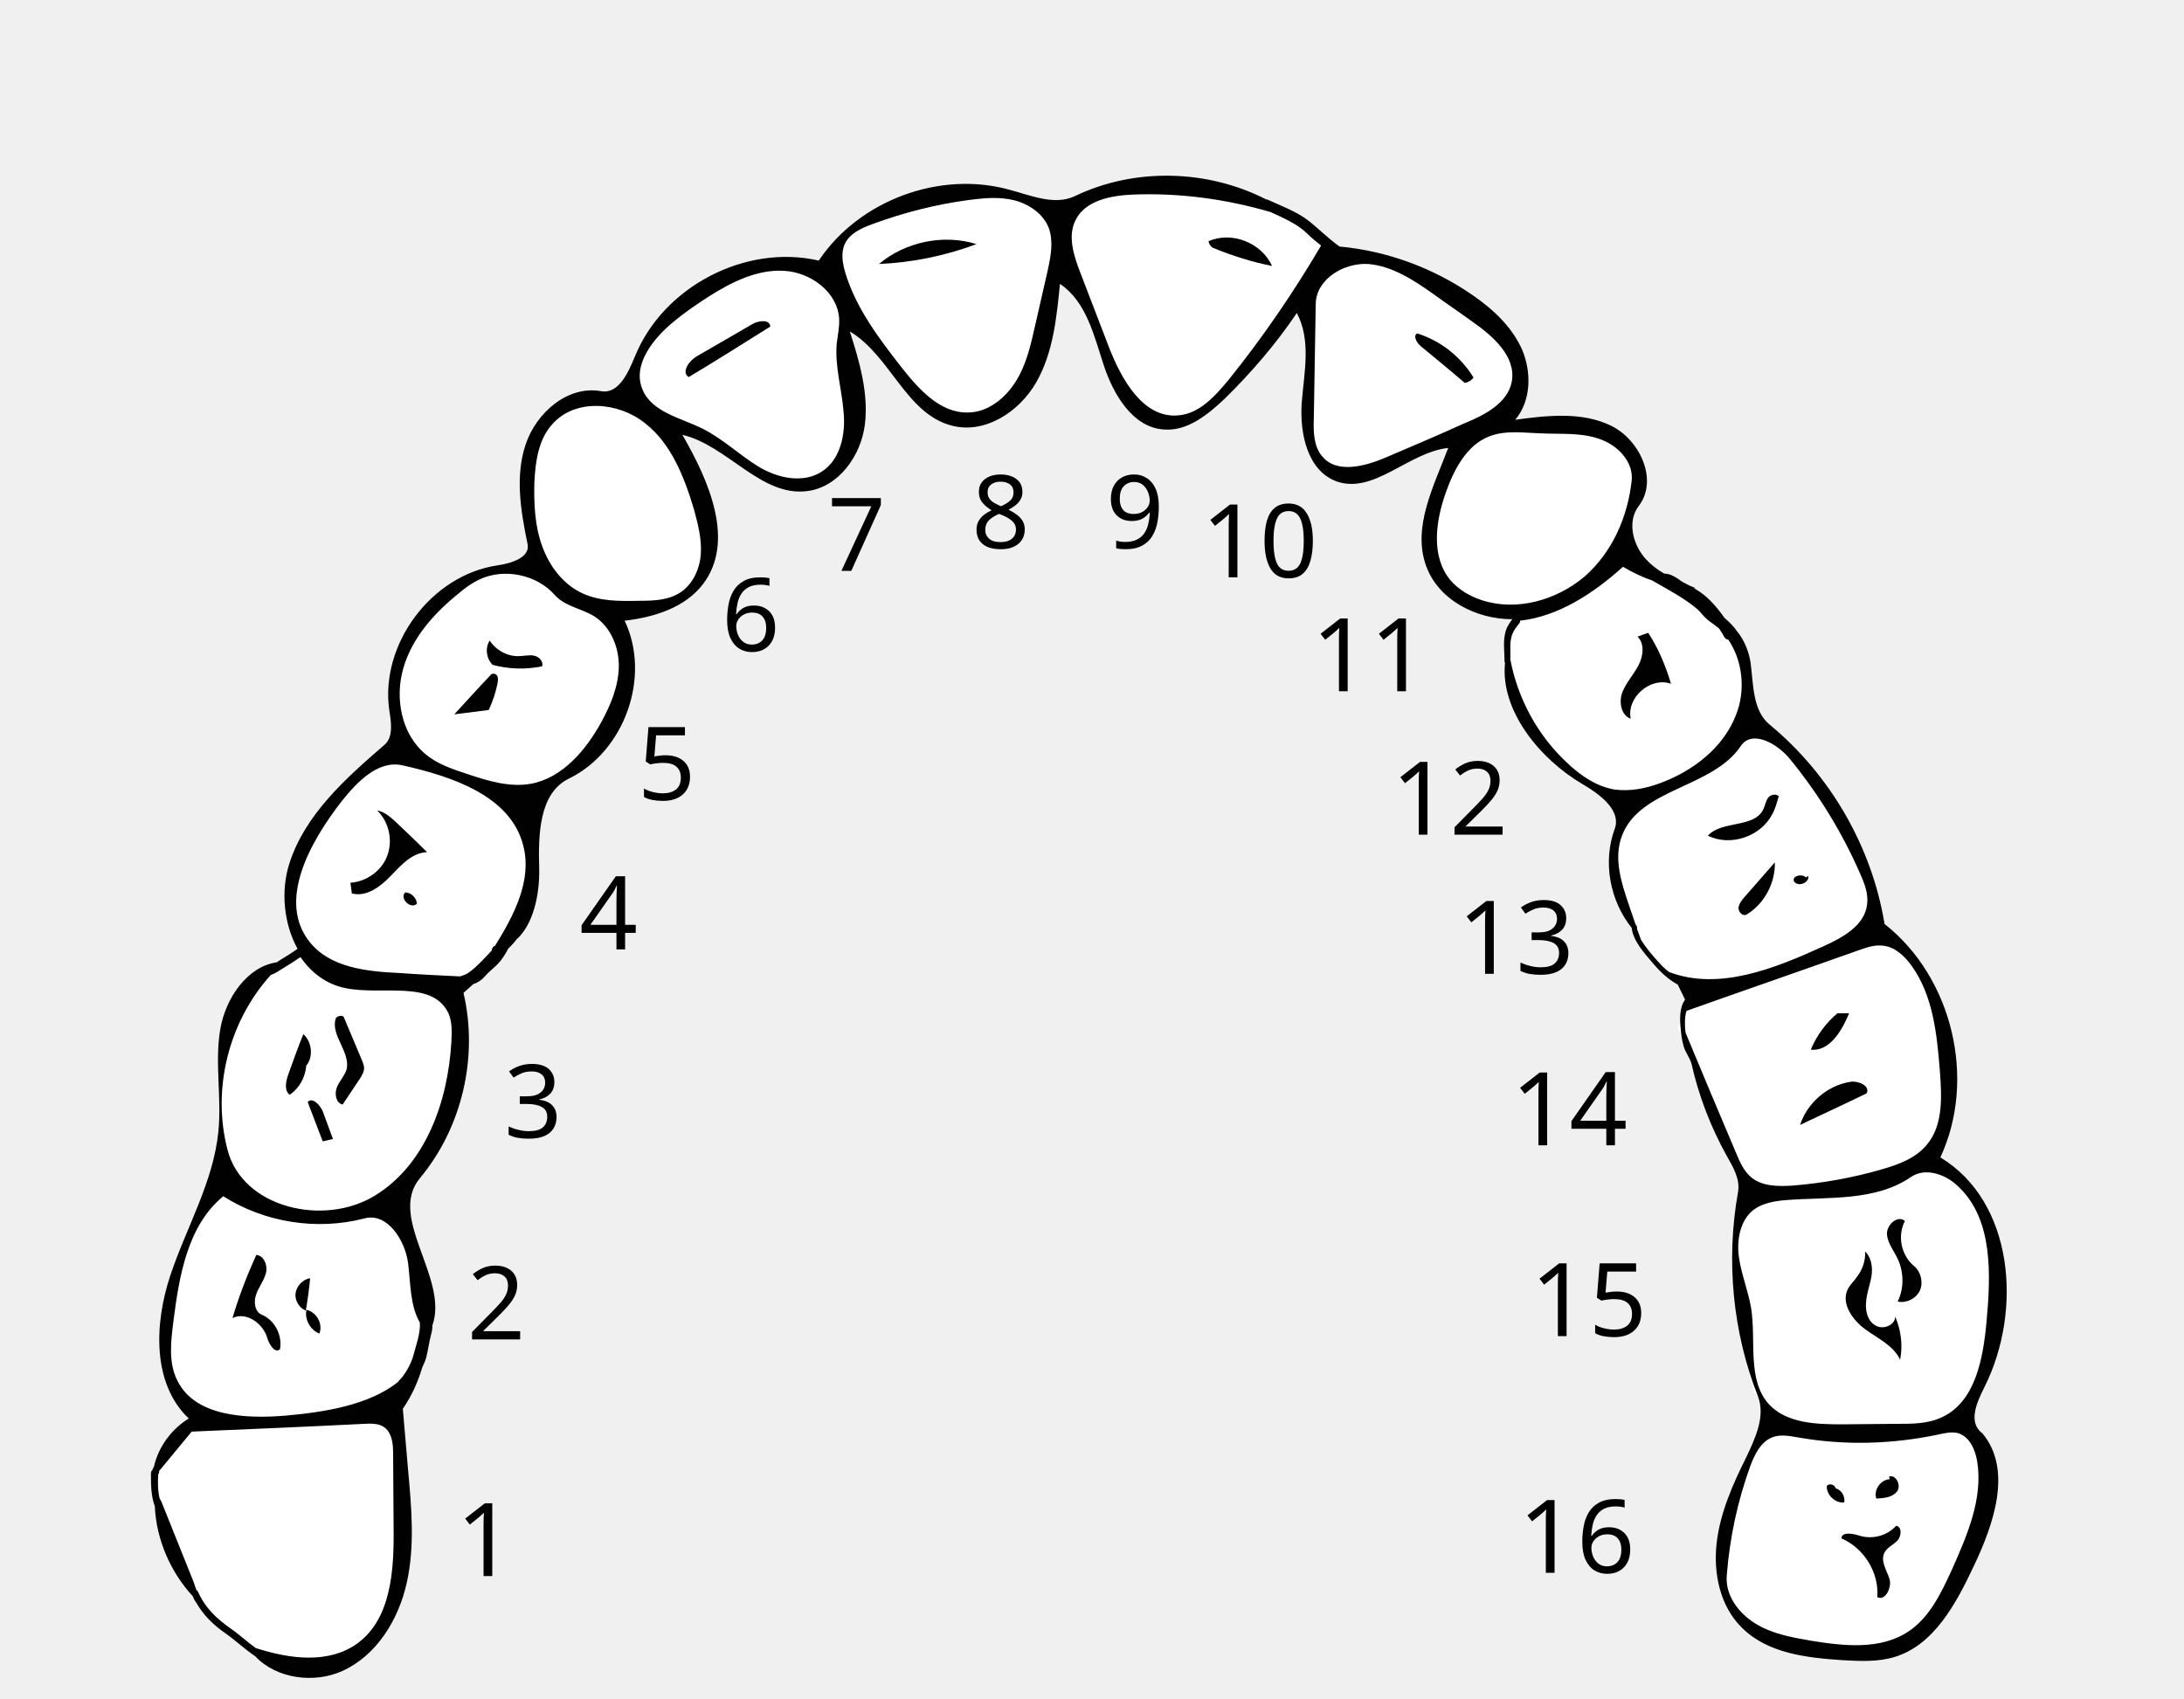
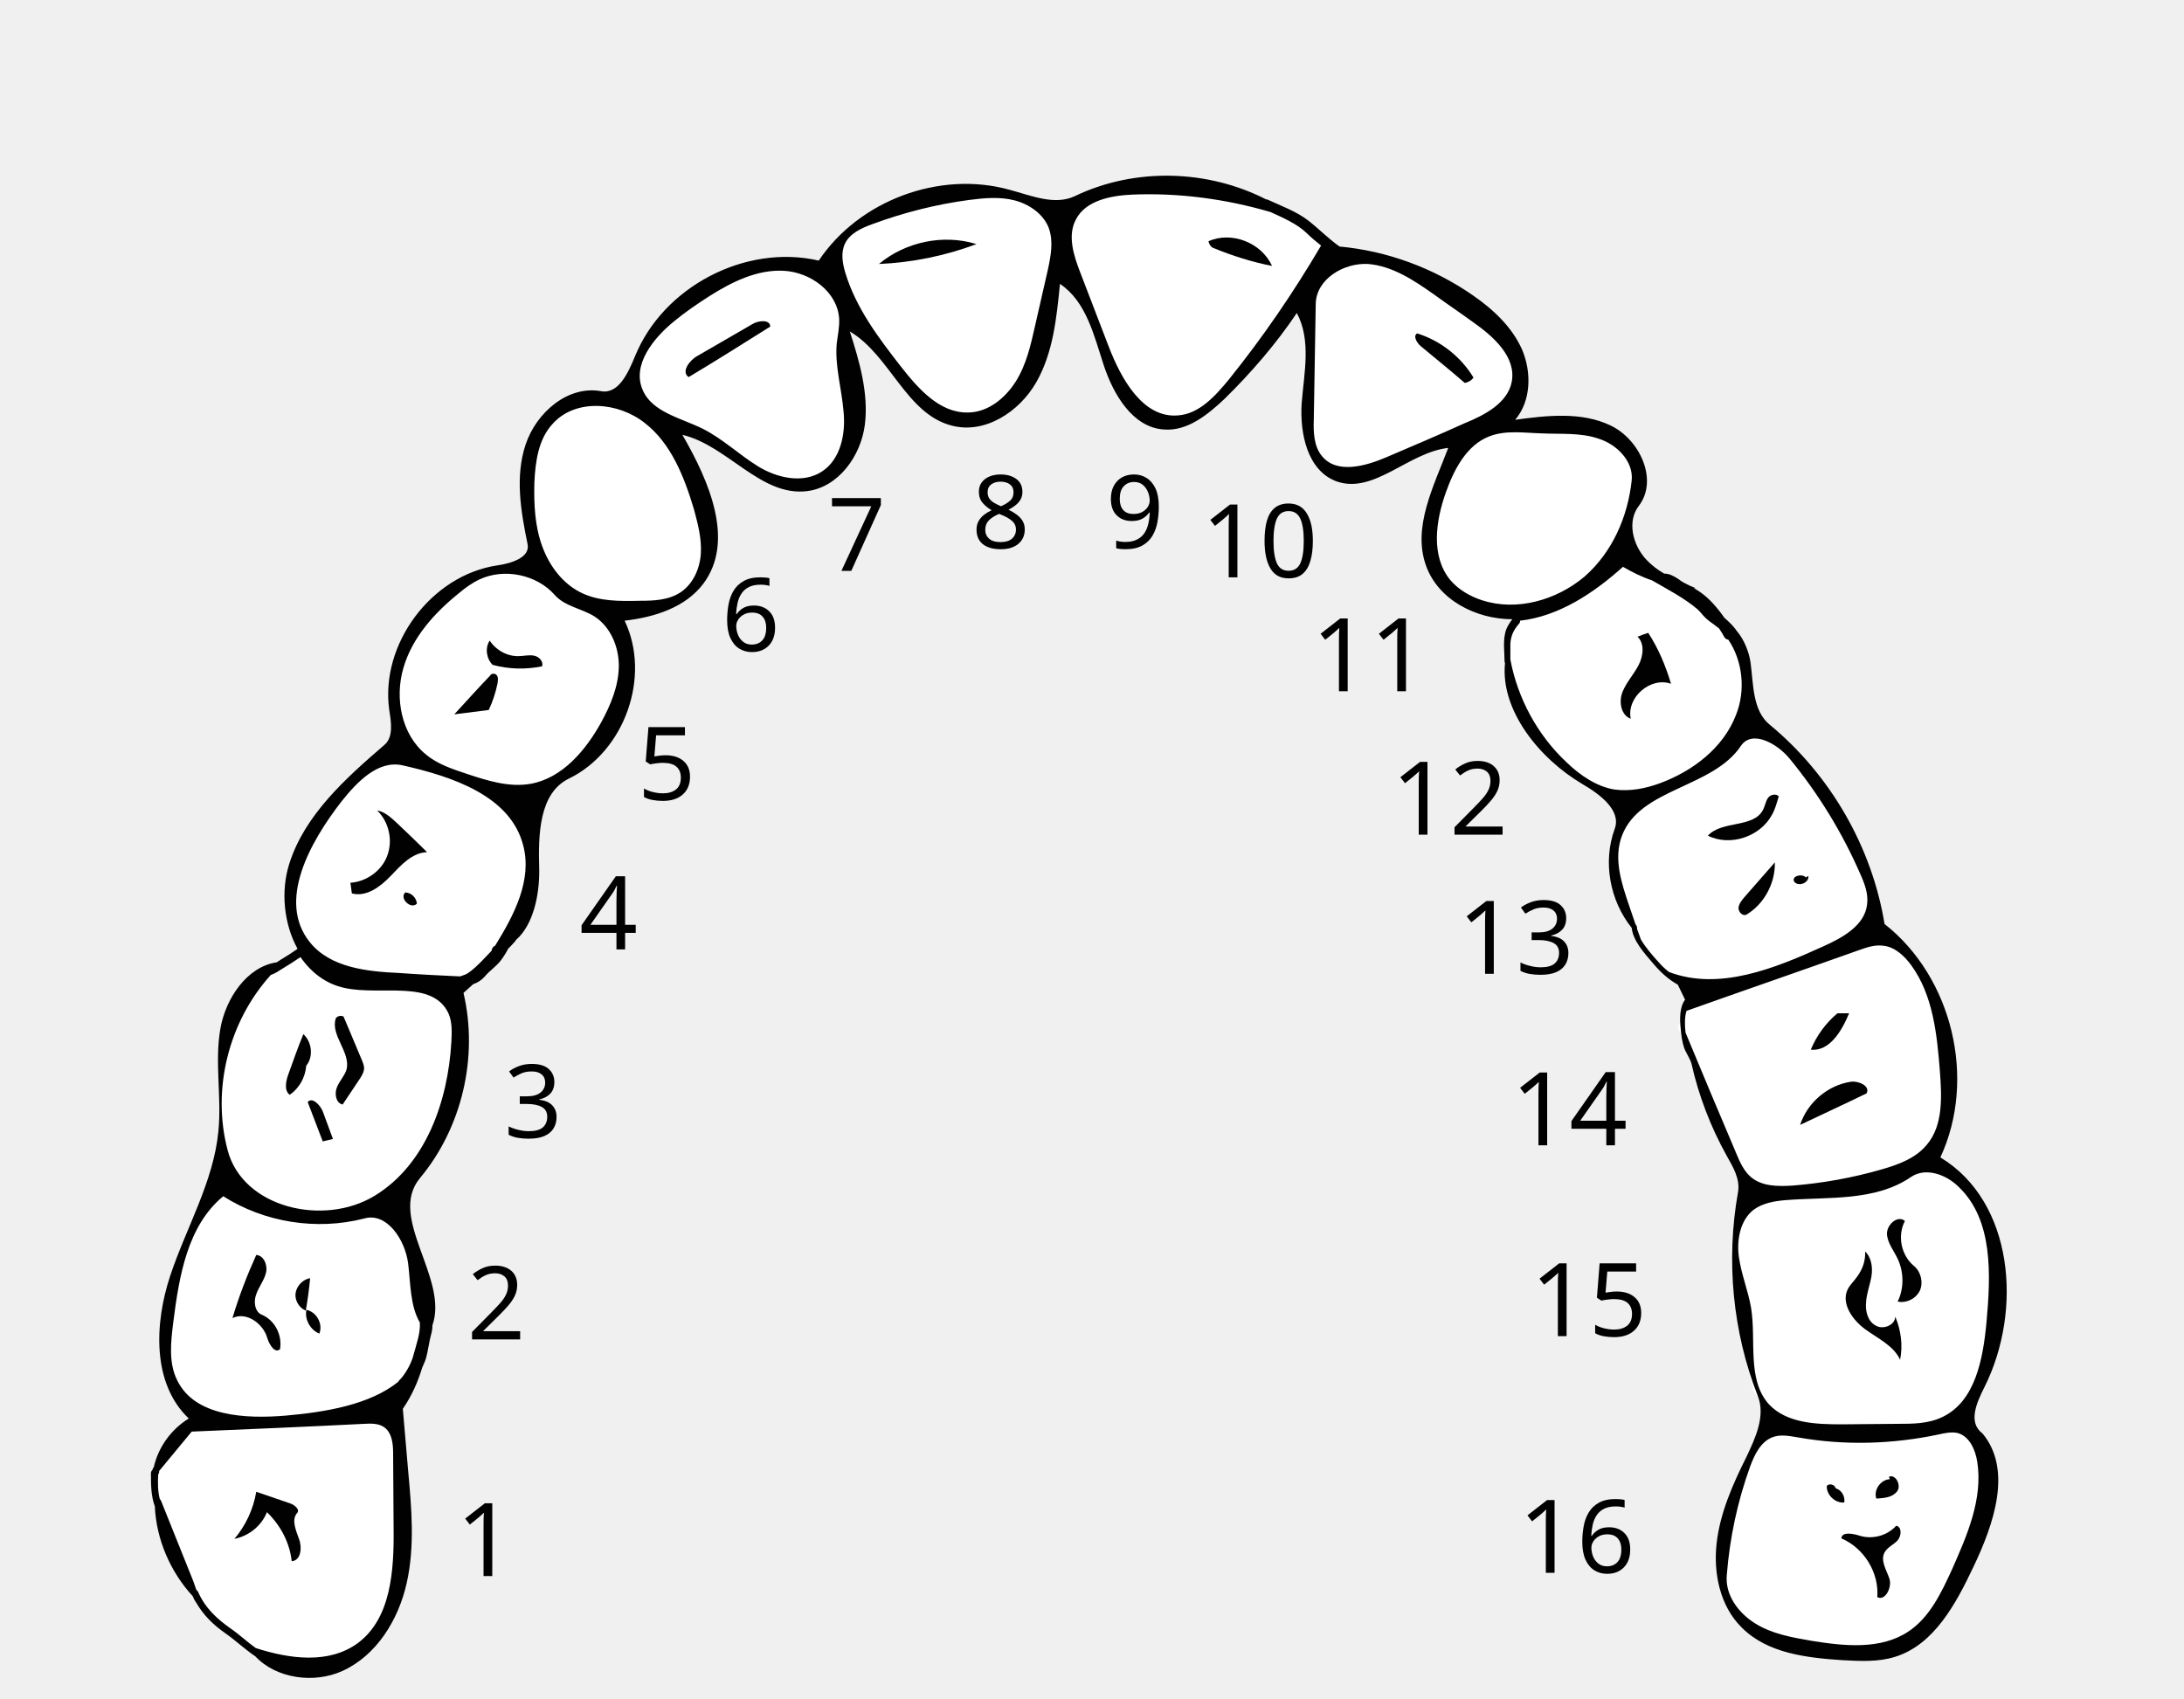
<svg xmlns="http://www.w3.org/2000/svg" version="1.1" x="0px" y="0px" viewBox="0 0 450 350" enable-background="new 0 0 450 350" xml:space="preserve">
  <g class="toothLabels">
    <text id="lbl17" data-disabled="false" transform="matrix(1 0 0 1 324.0004 402.1405)" font-family="'Avenir-Heavy'" font-size="21px">17</text>
    <text id="lbl16" data-disabled="false" transform="matrix(1 0 0 1 312.8534 324.1021)" font-family="'Avenir-Heavy'" font-size="21px">16</text>
    <text id="lbl15" data-disabled="false" transform="matrix(1 0 0 1 315.3335 275.3333)" font-family="'Avenir-Heavy'" font-size="21px">15</text>
    <text id="lbl14" data-disabled="false" transform="matrix(1 0 0 1 311.3335 236)" font-family="'Avenir-Heavy'" font-size="21px">14</text>
    <text id="lbl13" data-disabled="false" transform="matrix(1 0 0 1 300.3335 200.6667)" font-family="'Avenir-Heavy'" font-size="21px">13</text>
    <text id="lbl12" data-disabled="false" transform="matrix(1 0 0 1 286.6669 172)" font-family="'Avenir-Heavy'" font-size="21px">12</text>
    <text id="lbl11" data-disabled="false" transform="matrix(1 0 0 1 270.2269 142.439)" font-family="'Avenir-Heavy'" font-size="21px">11</text>
    <text id="lbl10" data-disabled="false" transform="matrix(1 0 0 1 247.5099 118.9722)" font-family="'Avenir-Heavy'" font-size="21px">10</text>
    <text id="lbl9" data-disabled="false" transform="matrix(1 0 0 1 227.8432 112.9722)" font-family="'Avenir-Heavy'" font-size="21px">9</text>
    <text id="lbl8" data-disabled="false" transform="matrix(1 0 0 1 200.1766 112.9722)" font-family="'Avenir-Heavy'" font-size="21px">8</text>
    <text id="lbl7" data-disabled="false" transform="matrix(1 0 0 1 170.5099 117.6388)" font-family="'Avenir-Heavy'" font-size="21px">7</text>
    <text id="lbl6" data-disabled="false" transform="matrix(1 0 0 1 148.6667 134.167)" font-family="'Avenir-Heavy'" font-size="21px">6</text>
    <text id="lbl5" data-disabled="false" transform="matrix(1 0 0 1 131.3605 164.8335)" font-family="'Avenir-Heavy'" font-size="21px">5</text>
    <text id="lbl4" data-disabled="false" transform="matrix(1 0 0 1 119.3927 195.6387)" font-family="'Avenir-Heavy'" font-size="21px">4</text>
    <text id="lbl3" data-disabled="false" transform="matrix(1 0 0 1 103.8631 234.4391)" font-family="'Avenir-Heavy'" font-size="21px">3</text>
    <text id="lbl2" data-disabled="false" transform="matrix(1 0 0 1 96.2504 275.9999)" font-family="'Avenir-Heavy'" font-size="21px">2</text>
    <text id="lbl1" data-disabled="false" transform="matrix(1 0 0 1 93.9767 324.769)" font-family="'Avenir-Heavy'" font-size="21px">1</text>
  </g>
  <g class="spots">
    <polygon id="Tooth17" fill="#FFFFFF" data-key="17" data-disabled="false" points="371.7,417 378.3,417.3 386.7,415.7 391.7,415.3 397.3,417.7 402.7,416.3 407.7,409.7    406.7,395 401,377.7 397.3,373 390.7,367.3 380,365 373,366.7 367.3,369 364,374.3 360,389 363.3,401.3 367.7,412.3  " />
    <polygon id="Tooth16" fill="#FFFFFF" data-key="16" data-disabled="false" points="404.3,293.7 408.7,299.3 408.7,308 405.3,318.7 401,329.7 392.3,339.7 382.7,341    369,339.7 359,335 354.7,327.7 354.3,316 358.3,304 363.7,294 368.7,294.7 378.7,296 389,296  " />
    <polygon id="Tooth15" fill="#FFFFFF" data-key="15" data-disabled="false" points="362.3,247.3 357.3,251 357,259.3 358.7,268 359.7,279.7 361.3,286.7 365,291.7    371,294.3 392,295 404.3,293.7 410,280.7 412,263.3 407.3,246.7 401,240.3 396,239.7 389.3,243  " />
    <polygon id="Tooth14" fill="#FFFFFF" data-key="14" data-disabled="false" points="359.7,243.7 350.7,224 345.7,211.7 348.7,205 358.3,202.7 375.7,197 388.7,193    393,196 399.3,207 401.3,222.7 400,234.3 394.7,240.7 381.7,244.7 371,246  " />
    <polygon id="Tooth13" fill="#FFFFFF" data-key="13" data-disabled="false" points="386,188.7 383.3,192.7 377.7,196 356.3,203.3 345.7,202.3 341.7,199.7 338.7,196.3    335,188.7 332,177 333.7,169.7 338,164.7 346.3,161 353.7,156.7 360.3,150.3 364,151 370.7,156.3 376.3,164.3 380,170.3    383.3,178.3  " />
    <polygon id="Tooth12" fill="#FFFFFF" data-key="12" data-disabled="false" points="358.7,134.3 360.3,145.7 357.3,152.7 352,157.3 346.3,161 336,164 329.7,163.3    321.7,157.7 314.3,149 310.7,139.3 310,133.7 312.3,127 318.3,125.7 326,122 332.7,116 334.7,114.3 337.7,117.3 343.3,119.7    348.7,122.7 354.3,127.7  " />
    <polygon id="Tooth11" fill="#FFFFFF" data-key="11" data-disabled="false" points="336,93.3 337.7,100 336,104.7 332.7,113.7 324.3,121.3 315.3,125.7 306.3,126    297.3,120.3 294,112 295.7,102.7 299,95 303.3,90 309.3,88 316.3,87.3 322.7,87.3 328,88.3  " />
    <polygon id="Tooth10" fill="#FFFFFF" data-key="10" data-disabled="false" points="310.3,83.3 298,90.7 286,95 276.3,98.3 270.3,93.3 269,82.7 269,69.3 270,58.7    274.7,54.7 282,53 287.7,54.7 297.3,60.3 304,64.3 308.7,68.7 312.3,74 313,81  " />
    <polygon id="Tooth9" fill="#FFFFFF" data-key="9" data-disabled="false" points="273.3,52 266.7,61.7 258.3,72.3 253.3,79.7 247.3,85 239,87.7 232.3,82 224.7,67    222,58.3 219,50 220,44.3 224.3,40.3 230,38.7 237.3,38.7 253,39.3 258.7,41.3 264.3,43.7 268.3,45.7  " />
    <polygon id="Tooth8" fill="#FFFFFF" data-key="8" data-disabled="false" points="176.7,46.3 195,41 203.3,39.7 209.3,40.7 215.3,42.7 217,47 217.7,54.3 215,64.7    212.3,75.7 208,83 201.7,85.7 195.7,86.7 189.7,83.3 183.7,74.7 175,62 171.7,54 172.7,49.7  " />
    <path id="Tooth7" fill="#FFFFFF" data-key="7" data-disabled="false" d="M167,55l6.7,6.3L174,68l0.3,8l1,10l-2,8.3l-4.7,4.3l-6.7,1.7l-8-4.3l-7.3-4.7l-9.3-4.7    l-6.3-5.3l-1-4.3l1.3-5c0,0,3.3-6,4.3-6s5.3-6,6.3-6s10.3-4.7,10.3-4.7L167,55z" />
    <polygon id="Tooth6" fill="#FFFFFF" data-key="6" data-disabled="false" points="126.3,82 134.3,86.3 139.7,92.3 144.7,104.7 145.7,115.3 143.7,120.7 138,124.3    131.3,125 121,125 114.7,119.3 110.3,112.3 108.3,104.7 108.7,94.7 110.7,88.7 116,84  " />
    <polygon id="Tooth5" fill="#FFFFFF" data-key="5" data-disabled="false" points="109,116.7 116,122.3 122.7,125.3 127.7,131.3 128.3,141 122.7,153.7 114,161.7    105.7,162.3 96.7,161 85.7,156 82,150 81,139.3 86.3,128 93,121.3 100.7,117.3  " />
    <polygon id="Tooth4" fill="#FFFFFF" data-key="4" data-disabled="false" points="82,155.3 102.3,163.3 108.7,172 109.3,182 104.7,192 100,199 94,203.7 85.3,201.7    73.7,201 64.3,196.7 60.3,190.7 59,183.3 61.7,175.3 66.3,167.7 71.3,161.3  " />
    <path id="Tooth3" fill="#FFFFFF" data-key="3" data-disabled="false" d="M92.7,207.3l2,5.3l-1.7,8l-1.7,9l-4,8l-5,7.7l-11,4.7l-13.7,0.7l-10-7l-1.7-5L45,220l3-10.7    l5-7.3l4-3.3l4.7-2.7l5.3,3.7l6.7,1.3c0,0,7.3,1.3,9.3,1.3s6.3,0.7,6.3,0.7L92.7,207.3z" />
    <polygon id="Tooth2" fill="#FFFFFF" data-key="2" data-disabled="false" points="79.7,288.3 71.7,291 55,293 40.3,291.3 36,287 33,273.7 36.3,260 42,248.7 44.7,244.7    50.3,246.7 56,249 65.3,250.7 74,249.7 80.3,249.7 82.3,254 85.3,259.3 87,267.7 87.7,274.7 85.3,282.7  " />
    <polygon id="Tooth1" fill="#FFFFFF" data-key="1" data-disabled="false" points="33,314.3 38,325.7 45.7,335.7 55.7,341.7 64.7,343 73.3,340 77.7,335.7 81.3,326.3    82,314.3 81.3,302 80.7,292.7 73.7,292 51.3,293.7 38.7,293.7 34,298 31.7,302.3 32,311  " />
  </g>
  <g class="adult-outlines">
    <g id="XMLID_210_">
      <path id="XMLID_208_" fill="#010101" d="M372.6,180.5c0.2,1.4-2,2.3-2.9,1.2c-0.7-1.1,1.5-1.8,2.4-0.9L372.6,180.5z" />
      <path id="XMLID_199_" fill="#010101" d="M83.6,183.9c1.2,0.1,2.2,1.1,2.3,2.3c-1.2,1.3-3.7-1.1-2.4-2.3L83.6,183.9z" />
      <path id="XMLID_186_" fill="#010101" d="M63.1,269.9c2.1,0.4,3.5,2.9,2.7,4.9c-1.8-0.7-3-2.8-2.7-4.7L63.1,269.9z" />
      <path id="XMLID_183_" fill="#010101" d="M378.3,306.7c1.2,0.4,1.9,1.7,1.7,2.9c-1.9,0.2-3.7-1.6-3.6-3.4c0.5-0.6,1.6-0.3,1.8,0.4     L378.3,306.7z" />
      <path id="XMLID_176_" fill="#010101" d="M63.1,270.1c-1.4-0.5-2.4-2.1-2.2-3.6c0.2-1.5,1.5-2.9,3-3.1c-0.2,2.2-0.5,4.4-0.9,6.7     L63.1,270.1z" />
      <path id="XMLID_172_" fill="#010101" d="M389.2,304.3c1.4-0.6,2.6,1.8,1.7,3c-1,1.3-2.7,1.4-4.3,1.5c-0.6-1.8,0.9-3.9,2.8-4     L389.2,304.3z" />
      <path id="XMLID_161_" fill="#010101" d="M66.5,229c0.7,1.9,1.4,3.8,2.1,5.7c-0.7,0.2-1.4,0.3-2.1,0.5c-1-2.7-2.1-5.4-3.1-8.1     C64.3,226,65.9,227.6,66.5,229z" />
      <path id="XMLID_157_" fill="#010101" d="M373.1,216.3c1.2-2.9,3.1-5.5,5.5-7.5c0.8,0,1.6,0,2.4,0     C379.5,212.4,377,216.7,373.1,216.3z" />
      <path id="XMLID_154_" fill="#010101" d="M63.1,219.6c-0.2,2.4-1.4,4.6-3.4,6c-1.2-0.9-0.8-2.8-0.3-4.2c1-2.8,2-5.6,3.1-8.3     C64.3,214.7,64.6,217.8,63.1,219.6L63.1,219.6z" />
      <path id="XMLID_148_" fill="#010101" d="M111.7,137.3c-3.4,0.7-6.9,0.6-10.2-0.3c-1.3-1.3-1.6-3.5-0.6-5c1.3,2,3.7,3.3,6,3.2     c1,0,2.1-0.3,3.1-0.1C111.1,135.3,112,136.3,111.7,137.3L111.7,137.3z" />
      <path id="XMLID_129_" fill="#010101" d="M102.5,140.9c-0.4,1.9-1,3.7-1.8,5.4c-2.4,0.3-4.7,0.6-7.1,0.9c2.5-2.7,4.9-5.4,7.4-8     c0.2-0.5,1.1-0.5,1.4,0C102.7,139.6,102.6,140.3,102.5,140.9z" />
      <path id="XMLID_119_" fill="#010101" d="M262.1,54.8c-4.1-0.8-8.2-2.1-12.1-3.7c-0.5-0.2-0.9-0.8-1-1.4     C253.8,47.6,259.9,50,262.1,54.8z" />
      <path id="XMLID_117_" fill="#010101" d="M359.4,184.9c2.1-2.4,4.2-4.8,6.3-7.2c0.1,4.3-2.2,8.6-5.9,10.8c-0.8,0.3-1.6-0.6-1.6-1.4     C358.3,186.2,358.9,185.5,359.4,184.9z" />
      <path id="XMLID_97_" fill="#010101" d="M77.7,167c1.7,0.3,3,1.6,4.3,2.8c2,1.9,4,3.8,6,5.8c-3.1,0.1-5.4,2.7-7.5,4.9     c-2.1,2.2-5,4.4-8,3.6c-0.1-0.7-0.2-1.5-0.3-2.2c3.3-0.2,6.5-2.5,7.6-5.6C81,173.1,80.1,169.3,77.7,167z" />
      <path id="XMLID_67_" fill="#010101" d="M201.2,50.3c-6.4,2.4-13.2,3.8-20.1,4.1C186.6,49.8,194.4,48.2,201.2,50.3z" />
      <path id="XMLID_60_" fill="#010101" d="M391.5,280.2c-1.3-2.9-4.6-4.4-7.2-6.3c-2.6-1.9-5-5.3-3.6-8.2c0.5-1,1.4-1.8,2-2.7     c1.1-1.5,1.7-3.3,1.6-5.1c1.3,1.2,1.6,3.3,1.3,5.1c-0.3,1.8-1,3.5-1.1,5.3c-0.2,1.8,0.3,3.9,1.9,4.8c1.5,1,4.1,0,4.1-1.8     C391.7,274.1,392.1,277.3,391.5,280.2z" />
      <path id="XMLID_49_" fill="#010101" d="M70.8,209.5c1.2,2.9,2.5,5.9,3.7,8.8c0.3,0.7,0.6,1.4,0.5,2.1c-0.1,0.7-0.5,1.3-0.8,1.8     c-1.2,1.8-2.4,3.6-3.6,5.4c-1.4-0.3-1.7-2.2-1.2-3.5c0.5-1.3,1.6-2.4,2-3.7c0.9-3.6-3.4-7.1-2.2-10.6     C69.6,209.3,70.4,209.2,70.8,209.5z" />
      <path id="XMLID_48_" fill="#010101" d="M292.7,71.3c-0.8-0.7-1.6-2.1-0.7-2.6c4.8,1.5,9,4.8,11.6,9.1c-0.4,0.6-1.1,1-1.8,1.1     C298.8,76.3,295.7,73.8,292.7,71.3z" />
      <path id="XMLID_44_" fill="#010101" d="M366.5,164.1c-0.4,1.3-0.7,2.6-1.4,3.8c-2.4,4.5-8.6,6.6-13.2,4.3     c2.9-3.2,9.5-1.5,11.4-5.4c0.4-0.8,0.5-1.7,1-2.4S366,163.5,366.5,164.1z" />
      <path id="XMLID_43_" fill="#010101" d="M392.5,251.6c-1.6,3-0.8,7.1,1.9,9.3c1.4,1.2,1.9,3.3,1.2,5c-0.8,1.7-2.8,2.7-4.6,2.3     c1.3-2.6,1.3-5.9,0.1-8.6c-0.8-1.8-2.2-3.4-2.3-5.3C388.7,252.4,391,250.3,392.5,251.6z" />
      <path id="XMLID_39_" fill="#010101" d="M370.9,231.8c1.5-4.6,5.7-8.2,10.5-8.9c1.6-0.2,4,0.9,3.2,2.4     C380.1,227.5,375.5,229.6,370.9,231.8z" />
      <path id="XMLID_66_" fill="#010101" d="M408.9,285.8c7.9-15.8,6-38.2-9.1-47.3c7.5-16.1,2.5-37.1-11.5-48.1     c-2.6-15.9-11.2-30.8-23.7-41.1c-3.5-2.9-3.3-8.2-3.9-12.7c-0.3-2.2-1.3-4.7-2.7-6.4c0,0,0-0.1-0.1-0.1c-0.7-1.1-1.7-2-2.6-2.8     c-1.4-2-3.1-4-5-5.3c-0.4-0.3-0.8-0.5-1.3-0.8c0.1,0,0.3,0,0.4,0c-0.4-0.2-0.8-0.3-1.2-0.5c-0.8-0.4-1.7-0.8-2.4-1.4     c-1.1-0.7-1.9-1.1-2.9-1.1c-1.4-0.8-2.7-1.8-3.8-3c-2.7-3-3.9-7.8-1.4-11c4-5.3,0.2-13.6-5.8-16.5s-13.1-2.1-19.7-1.2     c3.3-3.9,3.4-9.8,1.4-14.5c-2.1-4.7-6-8.3-10.2-11.2c-8.1-5.6-17.6-9.1-27.4-10c-2.4-1.7-4.3-3.7-6.5-5.4c-2.5-1.9-5.6-3-8.4-4.3     c-0.1,0-0.1,0-0.2,0c-12.1-6.2-27.1-6.6-39.4-0.7c-4.2,2-9-0.1-13.5-1.3c-14.4-4-31,2.2-39.3,14.6c-15.1-3.5-32.1,5.4-37.9,19.8     c-1.4,3.4-3.4,7.8-7,7.1c-6.8-1.2-13.3,4.4-15.5,11c-2.2,6.6-1,13.7,0.4,20.5c0.6,2.8-3.4,4-6.2,4.4c-13.6,2-24.2,16.2-22.3,29.8     c0.4,2.5,0.9,5.6-1,7.2c-8,6.9-16.4,14.4-19.6,24.5c-1.8,5.7-1.1,12.4,1.7,17.5c0,0-0.1,0-0.1,0.1c-1,0.7-2.1,1.4-3.1,2     c-0.4,0.2-0.7,0.5-1.1,0.7c-6.1,0.9-10.5,7.4-11.6,13.7c-1.2,6.9,0.3,14.1-0.4,21.1c-1,10.4-6.6,19.8-9.9,29.7     c-3.3,9.9-3.8,22.3,3.8,29.5c-3.6,2.2-6.3,5.9-7.2,10c-0.2,0.2-0.2,0.4-0.3,0.6c-0.2,0.2-0.3,0.4-0.3,0.7c0,2.3,0,4.6,0.8,6.8     c0.3,6.8,3.2,13.5,7.8,18.5c0.2,0.5,0.4,0.9,0.7,1.3c0,0,0,0,0,0c1.5,2.6,3.5,4.6,6.1,6.4c2,1.4,4,3.3,6.1,4.7     c4.3,4.6,12.1,5.7,18,3c7-3.2,11.5-10.5,13.2-18.1s1-15.4,0.3-23.1c-0.4-4.3-0.7-8.5-1.1-12.8c1.8-2.6,3.1-5.5,4-8.5     c0.3-0.7,0.6-1.3,0.8-2c0.4-1.5,0.6-3.2,1-4.7c0.2-0.7,0.3-1.3,0.3-2c3.4-9.7-9.3-22.2-2.6-30.3c8.7-10.4,12.1-25,9-38.2l2-1.8     c0.9-0.3,1.7-0.8,2.4-1.6c1-1.2,2.3-2,3.3-3.3c0.6-0.8,1.1-1.6,1.5-2.4c0.5-0.5,1-1,1.5-1.6c0-0.1,0.1-0.1,0.1-0.2     c3.6-3.1,4.9-9.4,4.8-14.6c-0.2-7-0.1-15.7,6.2-18.7c11.4-5.6,16.9-21,11.4-32.5c6.1-0.7,12.5-2.7,16.2-7.6     c6.6-8.8,1.2-21.2-4.3-30.7c9.3,2.2,16.2,12.8,25.7,11.6c6.5-0.8,11.1-7.3,11.9-13.7s-1.1-13-3.1-19.2c8.3,4.9,11.6,17,21,19.4     c6.8,1.8,13.9-2.8,17.4-8.9c3.5-6.1,4.2-13.3,4.9-20.3c5.4,3.6,7,10.6,9,16.7c2,6.1,6,12.9,12.4,13.3c4.8,0.4,9-3,12.5-6.3     c5.5-5.4,10.6-11.3,14.9-17.7c3,5.6,1.5,12.3,1,18.6c-0.4,6.3,1.2,13.9,7.2,16.1c7.7,2.7,14.8-6,23-6.9c-3,7.9-7.4,16.3-4.6,24.2     c2.5,7.1,10.3,11.1,17.8,11.1c-0.7,0.9-1.3,1.9-1.5,3c-0.4,1.8-0.1,3.8-0.1,5.6c0,0.1,0,0.3,0.1,0.4c-1,9.7,7,19.7,16,25     c3.6,2.1,8,5.4,6.6,9.2c-2.5,6.8-1,14.8,3.5,20.4c0.3,2.7,2.6,5.2,4.3,7.2c1.5,1.8,3.2,3.4,5.2,4.5c0.5,1,1,2.1,1.5,3.1     c-1.2,1.6-1.1,4.2-0.9,6c0.1,1.3,0.3,2.7,0.7,3.9c0.4,1.1,1.1,2,1.5,3.2c1.5,6.7,4,13.2,7.3,19.1c1.3,2.3,2.8,4.8,2.3,7.5     c-2.5,14-1.1,28.8,4.1,42c1.6,4.1-0.5,8.6-2.4,12.6c-2.8,5.6-5.4,11.5-6.1,17.7c-0.7,6.2,0.7,13,5.2,17.4     c5.3,5.3,13.3,6.2,20.7,6.7c3.7,0.2,7.4,0.4,10.9-0.7c8-2.5,12.5-10.9,16.1-18.5c4.2-8.8,8.1-20,1.9-27.5     C405.4,293.1,407.3,289,408.9,285.8z M73.7,338.6c-5.9,4.3-13.9,3.3-21,1c-1.7-1.2-3.4-2.8-5-3.9c-3-2.1-5.4-4.3-6.9-7.7     c-0.1-0.2-0.2-0.3-0.3-0.3c-0.3-0.7-0.5-1.5-0.8-2.2c-2.2-5.4-4.3-10.8-6.5-16.2c-0.1-0.2-0.2-0.3-0.3-0.5c-0.4-1.6-0.4-3.3-0.3-5     c0.2-0.2,0.2-0.5,0.2-0.7c2.2-2.7,4.5-5.4,6.7-8.1c11.8-0.5,23.7-1,35.5-1.6c1.5-0.1,3.2-0.1,4.3,0.8c1.5,1.2,1.7,3.4,1.7,5.3     c0,5.1,0.1,10.3,0.1,15.4C81.2,323.6,80.6,333.5,73.7,338.6z M84.1,260.4c0.5,4.1,0.4,8.7,2.4,12.1c0.2,2.1-0.8,4.8-1.3,6.7     c-0.4,1.7-1.8,4.2-3,5.3c-0.1,0.1-0.1,0.1-0.1,0.2c-5.9,4.8-15.2,6.3-23.2,7c-8.3,0.7-18.8,0.2-22.4-7.3     c-1.8-3.6-1.3-7.9-0.8-11.9c1.2-9.5,2.9-19.9,10.3-26c8.5,5.4,19.2,7.1,29,4.6C79.7,249.7,83.5,255.5,84.1,260.4z M93,214.7     c-0.7,12.3-5.3,25.3-15.8,31.7c-10.5,6.4-27.2,2.5-30.3-9.4c-3.3-12.5,0.2-26.5,8.9-36.1c0.9-0.3,1.6-0.8,2.4-1.3     c1.2-0.7,2.4-1.5,3.6-2.3c0.1,0,0.1-0.1,0.1-0.1c2.2,3.2,5.3,5.6,9.2,6.4c7.5,1.6,18-1.8,21.3,5.2C93.2,210.6,93.1,212.7,93,214.7     z M102,194.9c-0.4,0.1-0.6,0.5-0.7,0.9c0,0,0,0,0,0.1c-0.7,0.7-1.3,1.4-2,2.1c-0.9,0.9-1.9,1.9-3,2.6c-0.5,0.3-1,0.4-1.5,0.6     c-4.2-0.2-8.4-0.4-12.5-0.7c-6.7-0.3-14.3-1.1-18.5-6.4c-6.7-8.4,0-20.5,6.6-29c3.2-4,7.5-8.5,12.5-7.4     c10.3,2.3,22.3,6.3,24.9,16.5C109.7,181.4,105.9,188.6,102,194.9z M123.9,148.8c-3.2,5.8-8,11.5-14.5,12.7     c-4.4,0.8-8.9-0.6-13.1-2c-3-1-6.1-2-8.5-4c-5.1-4.1-6.5-11.6-4.7-17.8c1.8-6.3,6.4-11.4,11.5-15.5c1.3-1.1,2.7-2.1,4.2-2.8     c5.1-2.4,11.8-1,15.5,3.2c2.1,2.4,5.7,2.8,8.3,4.5c3.3,2.2,5,6.4,4.9,10.4C127.4,141.5,125.8,145.3,123.9,148.8z M143,105     c0.8,3,1.6,6,1.4,9.1s-1.6,6.2-4.1,7.9c-2.5,1.7-5.6,1.8-8.6,1.8c-4,0.1-8.1,0.1-11.6-1.5c-4-1.8-6.9-5.6-8.4-9.8     c-1.5-4.1-1.7-8.6-1.6-13c0.2-4.3,0.8-9,3.8-12.2c4.7-5.2,13.5-4.5,19-0.1C138.3,91.4,141,98.3,143,105z M169.3,97.2     c-3.9,2.5-9.2,1.3-13.1-1.1s-7.3-5.7-11.5-7.8c-4.5-2.2-10.4-3.4-12.3-8c-2.2-5.1,2.2-10.6,6.5-14.1c2.3-1.9,4.8-3.6,7.3-5.2     c4.6-2.9,9.8-5.5,15.3-5.2s11,4.3,11.4,9.8c0.1,1.8-0.3,3.5-0.5,5.2c-0.4,4.6,1,9.2,1.4,13.9C174.3,89.4,173.2,94.7,169.3,97.2z     M215.9,55.6c-0.9,3.8-1.7,7.6-2.6,11.4c-0.9,4-1.8,8.1-4,11.6c-2.2,3.5-5.8,6.4-9.9,6.4c-5.8,0.1-10.2-4.9-13.8-9.5     c-4.6-5.9-9.2-12-11.4-19.2c-0.6-2-1-4.2-0.1-6.1c1-2.1,3.4-3.2,5.6-4c6.5-2.4,13.2-4.1,20-5c3.1-0.4,6.3-0.7,9.4,0.1     c3,0.8,5.9,2.8,7,5.7C217.1,49.8,216.5,52.8,215.9,55.6z M253.2,78.2c-2.8,3.4-6.1,7.1-10.5,7.4c-7.2,0.6-11.7-7.5-14.3-14.3     c-1.9-5-3.9-10.1-5.8-15.1c-1.4-3.6-2.7-7.7-0.9-11c2-3.9,7.2-4.9,11.6-5.1c9.6-0.4,19.3,0.9,28.5,3.6c2.6,1.2,5.4,2.4,7.4,4.3     c1,1,2,1.8,3,2.6C266.5,60.3,260.2,69.5,253.2,78.2z M285.7,94.2c-4.4,1.9-10.3,3.5-13.3-0.2c-1.7-2-1.8-5-1.7-7.6l0.4-23.8     c0.1-5.1,5.8-8.5,10.8-8.2c5,0.4,9.5,3.4,13.6,6.3c2.6,1.9,5.3,3.7,7.9,5.6c4.3,3,9,7.2,8.1,12.3c-0.8,4.4-5.5,6.9-9.7,8.6     C296.5,89.6,291.1,91.9,285.7,94.2z M305.4,123.7c-2.5-0.8-4.9-2.2-6.6-4.2c-4-4.9-3-12.1-0.9-18c1.7-4.8,4.3-9.8,9-11.6     c3.4-1.3,7.1-0.7,10.7-0.6c4,0.2,8-0.2,11.8,1.1c3.8,1.2,7.2,4.7,6.8,8.6c-0.8,7.5-4,14.8-9.7,19.8     C320.7,123.7,312.5,126,305.4,123.7z M322.8,157.1c-6-5.6-10.1-13.2-11.6-21.2c0-1.1,0-2.1,0-3.2c0.1-1.8,0.7-2.9,1.8-4.2     c0.2-0.2,0.2-0.4,0.2-0.6c8-0.9,15.2-5.7,21.2-11.1c1.9,1.1,3.9,2.1,6,2.8c3.1,1.8,6.6,3.6,9.3,5.9c0.7,0.6,1.2,1.4,1.9,2     c0.2,0.2,0.4,0.3,0.6,0.5c0,0,0,0,0,0c0.7,0.5,1.4,1,2,1.5c0.4,0.6,0.8,1.2,1.1,1.8c0.2,0.3,0.5,0.5,0.8,0.5     c3,4.4,3.6,10.5,1.6,15.5c-2.6,6.8-8.9,11.6-15.7,14.1c-3,1.1-6.1,1.7-9.3,1.3C329,162.1,325.6,159.8,322.8,157.1z M341.6,198.1     c-1-1.1-2.5-2.8-3.5-4.5l-0.8-2.2c0-0.1,0-0.1,0-0.2c0-0.3-0.1-0.5-0.3-0.7l-1.3-3.8c-1.6-4.7-3.3-9.8-1.5-14.5     c3.7-9.8,18.7-9.8,24.5-18.5c2.3-3.4,7.5-0.5,10.1,2.7c5.9,7.2,10.8,15.2,14.5,23.7c0.9,2,1.7,4.1,1.4,6.3c-0.5,4.3-5,6.8-9,8.6     c-10.1,4.6-21.5,9.2-31.8,5.3C343.1,199.7,342.3,198.9,341.6,198.1z M347.3,212.8c-0.2-1.5-0.2-3.3,0.2-4.5     c11.8-4.2,23.7-8.3,35.5-12.5c1.7-0.6,3.4-1.2,5.2-0.9c2.3,0.3,4.2,2.1,5.6,4c4.5,6.2,5.3,14.2,5.9,21.8     c0.4,5.3,0.7,11.2-2.7,15.2c-2.3,2.8-5.9,4.1-9.4,5.1c-5.9,1.7-12,2.8-18.2,3.3c-3.1,0.2-6.5,0.2-8.8-1.9     c-1.3-1.2-2.1-2.9-2.8-4.6C354.3,229.6,350.8,221.2,347.3,212.8z M360.8,269.5c-0.6-3.5-2-6.9-2.5-10.4s0.2-7.6,3-9.8     c1.9-1.4,4.3-1.8,6.6-2c8.9-0.7,18.5,0.3,25.9-4.8c3-2,7.2-0.5,9.8,2.1c7.1,6.8,6.6,18.1,5.7,27.9c-0.7,7.5-2.3,16.3-9.1,19.5     c-2.9,1.4-6.1,1.4-9.3,1.4c-3.8,0-7.6,0.1-11.4,0.1c-5.3,0-11.3-0.2-15-4.1C359.9,284.3,361.9,276.3,360.8,269.5z M402.2,323.4     c-2.2,4.8-4.6,9.9-9,12.8c-5.7,3.8-13.2,3-20,1.9c-4-0.7-8.1-1.4-11.6-3.6s-6.2-5.9-5.8-10c0.6-7.6,2.2-15.1,4.8-22.3     c0.9-2.4,2.1-5,4.5-6c1.7-0.7,3.6-0.3,5.4,0c9.6,1.7,19.4,1.4,28.9-0.6c1.3-0.3,2.7-0.6,4-0.3c2.4,0.7,3.6,3.4,4,5.9     C408.6,308.9,405.3,316.4,402.2,323.4z" />
      <path id="XMLID_25_" fill="#010101" d="M339.6,130.4c2.1,3.2,3.6,6.8,4.7,10.5c-4.2-1.5-9.2,2.8-8.3,7.2c-2-0.7-2.5-3.5-1.7-5.5     c0.8-2,2.3-3.6,3.3-5.5c1-1.9,1.3-4.5-0.2-5.9C338.1,130.9,338.8,130.7,339.6,130.4z" />
      <path id="XMLID_20_" fill="#010101" d="M386.8,329.1c0.4-5-2.7-10.1-7.4-12.1c0.1-1.4,2.3-1,3.6-0.6c2.7,0.9,5.8,0.1,7.7-2     c1.2,0.2,1.1,2.1,0.3,3c-0.8,0.9-2.1,1.4-2.7,2.5c-0.9,1.7,0.4,3.6,1,5.4S388.4,330,386.8,329.1z" />
      <path id="XMLID_15_" fill="#010101" d="M155,66.8c1.3-0.8,3.7-1,3.7,0.5c-5.6,3.5-11.1,7-16.8,10.4c-1.6-1,0.1-3.4,1.7-4.3     C147.4,71.2,151.2,69,155,66.8z" />
- 				c0.9,0.3,2.1,1.3,1.4,2c-1.2,1.4-0.2,3.6,0.4,5.3c0.7,1.8,0.4,4.5-1.5,4.6C59.7,317.9,57.8,314.3,55,311.6z"/&gt;
- 			<path id="XMLID_6_" fill="#010101" d="M47.9,271.6c1.3-4.4,3-8.8,4.9-13c1.6,0.1,2.4,2.2,2,3.7c-0.4,1.6-1.5,2.9-2,4.4     c-0.6,1.5-0.3,3.6,1.1,4.2c2.7,1.1,4.3,4.2,3.8,7.1c-1,1-2.2-0.9-2.6-2.2C54.3,272.8,50.8,270.2,47.9,271.6z" />
+       <path id="XMLID_7_" fill="#010101" d="M55,311.6c-1.1,2.8-3.7,4.9-6.7,5.5c2.3-2.7,3.9-6.1,4.5-9.7c2.3,0.8,4.7,1.6,7,2.4     c0.9,0.3,2.1,1.3,1.4,2c-1.2,1.4-0.2,3.6,0.4,5.3c0.7,1.8,0.4,4.5-1.5,4.6C59.7,317.9,57.8,314.3,55,311.6z" />
+       <path id="XMLID_6_" fill="#010101" d="M47.9,271.6c1.3-4.4,3-8.8,4.9-13c1.6,0.1,2.4,2.2,2,3.7c-0.4,1.6-1.5,2.9-2,4.4     c-0.6,1.5-0.3,3.6,1.1,4.2c2.7,1.1,4.3,4.2,3.8,7.1c-1,1-2.2-0.9-2.6-2.2C54.3,272.8,50.8,270.2,47.9,271.6z" />
    </g>
  </g>
</svg>
